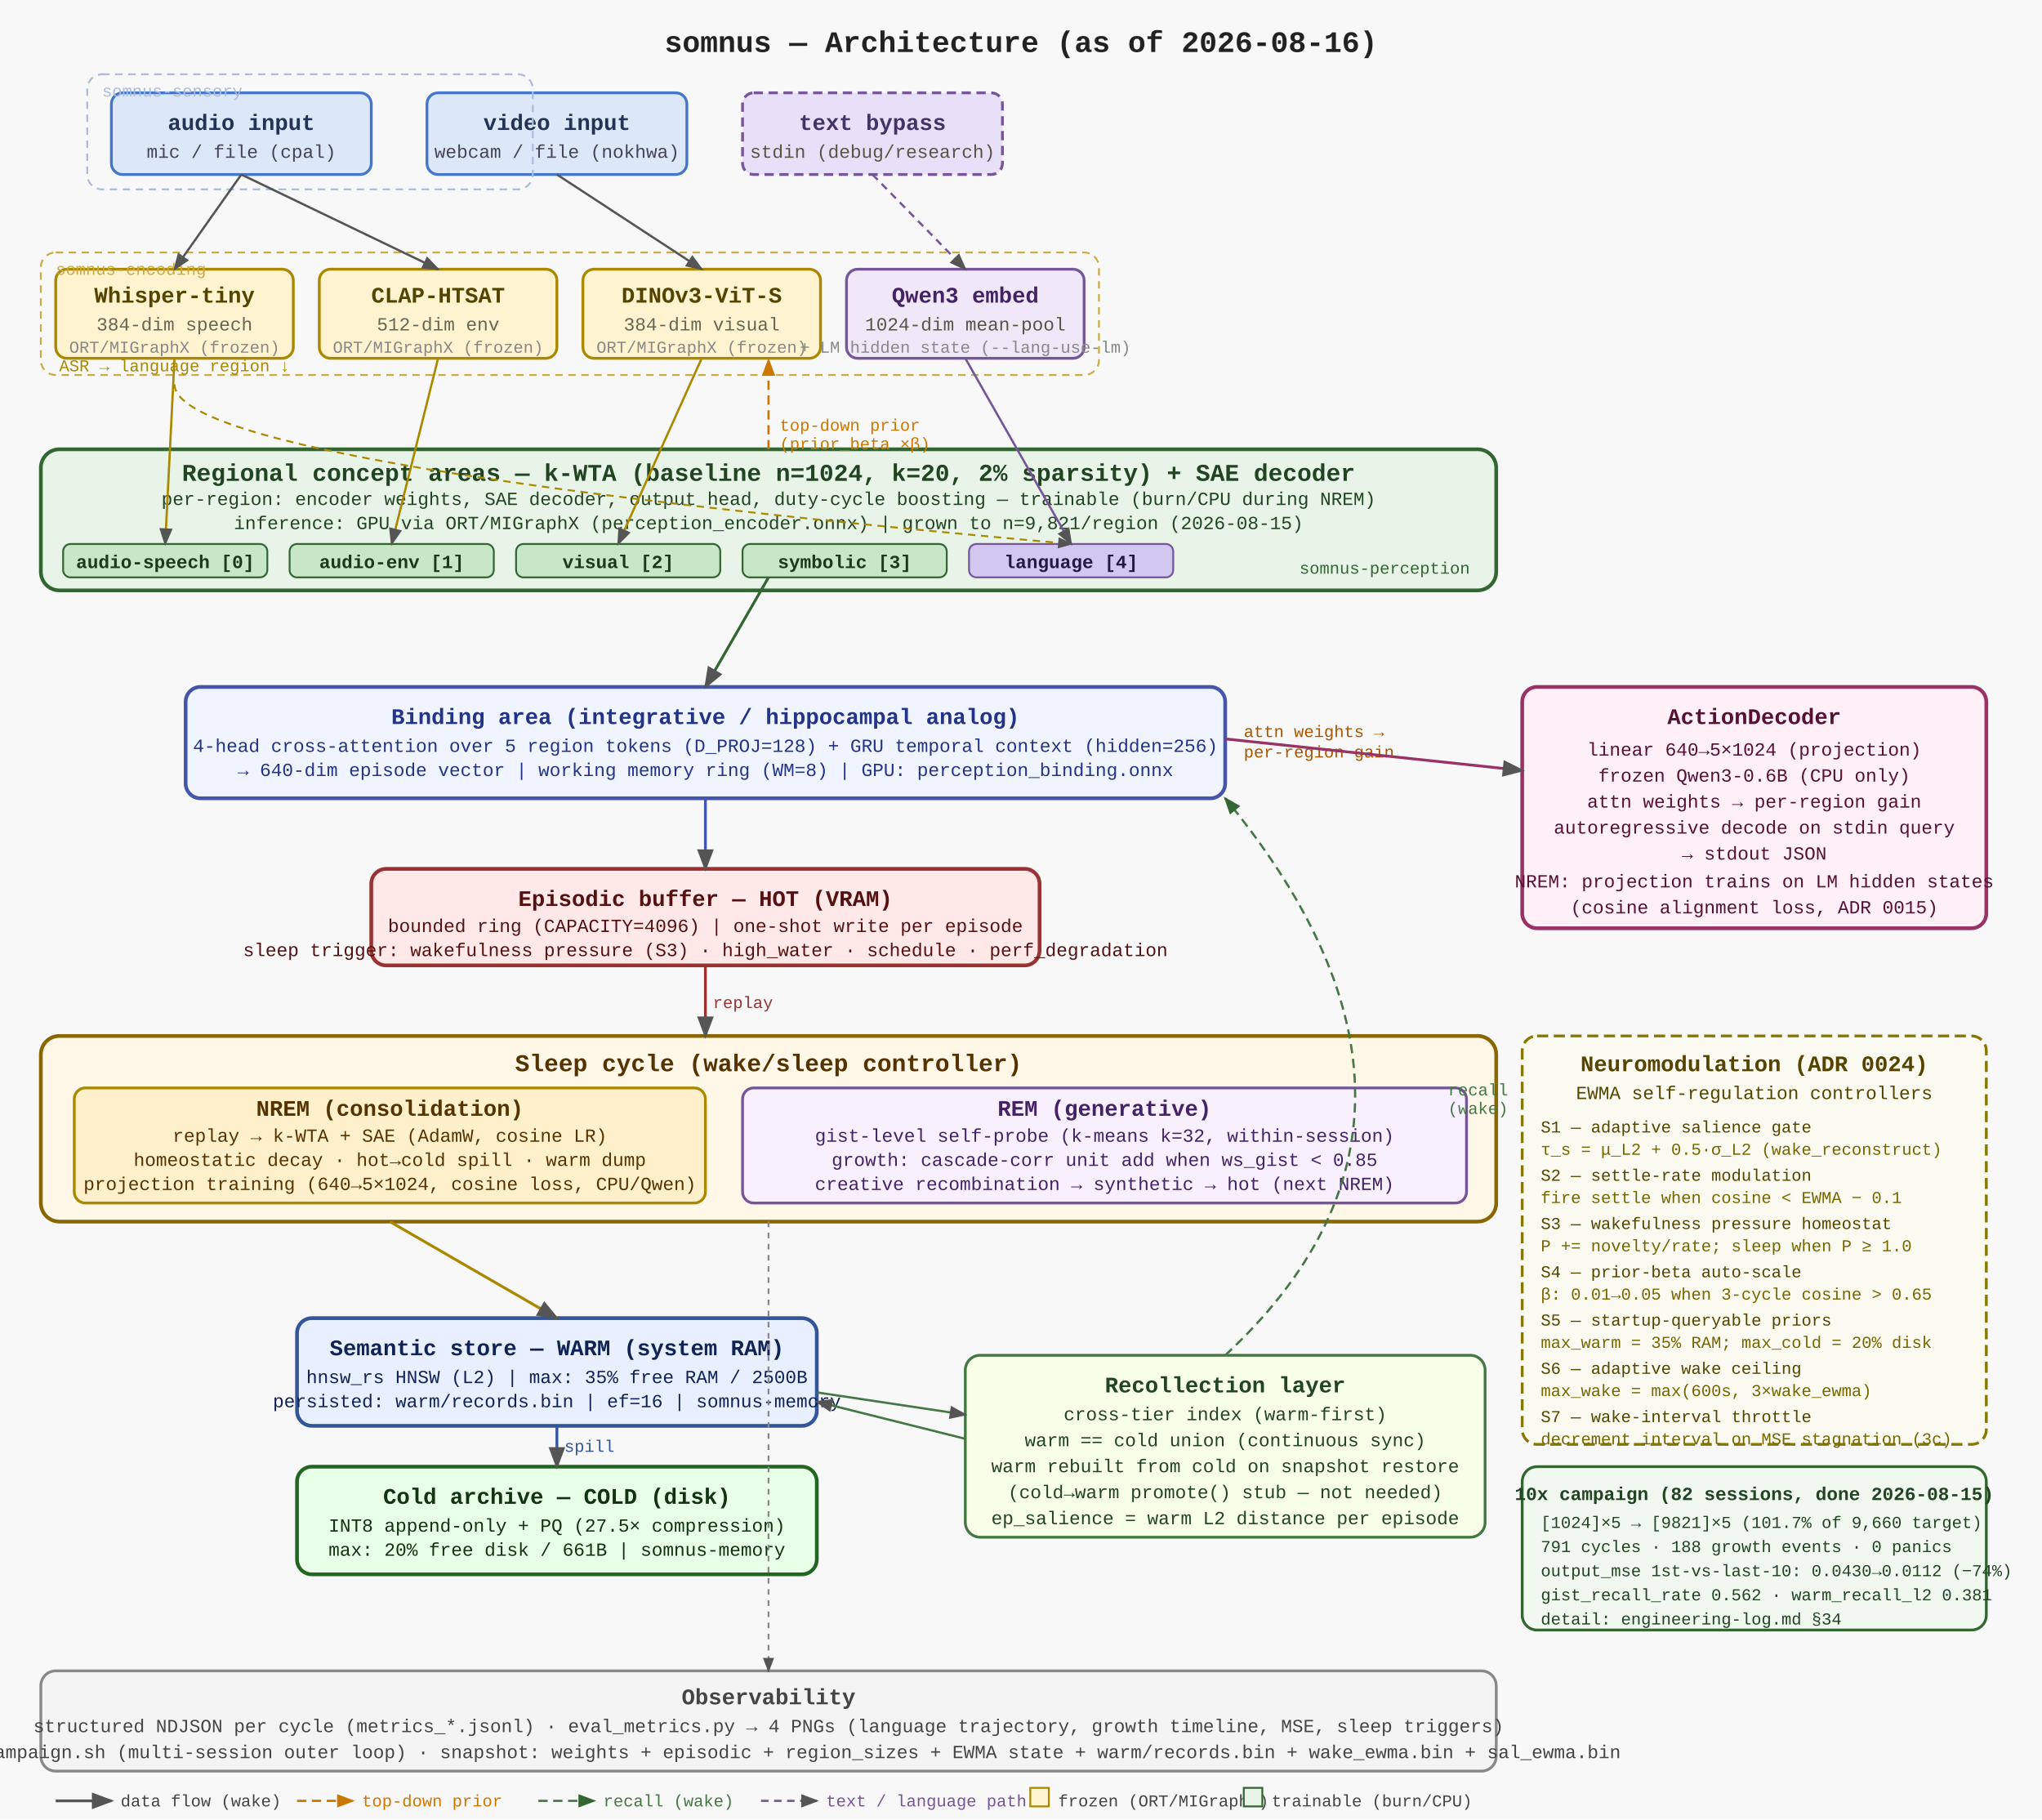
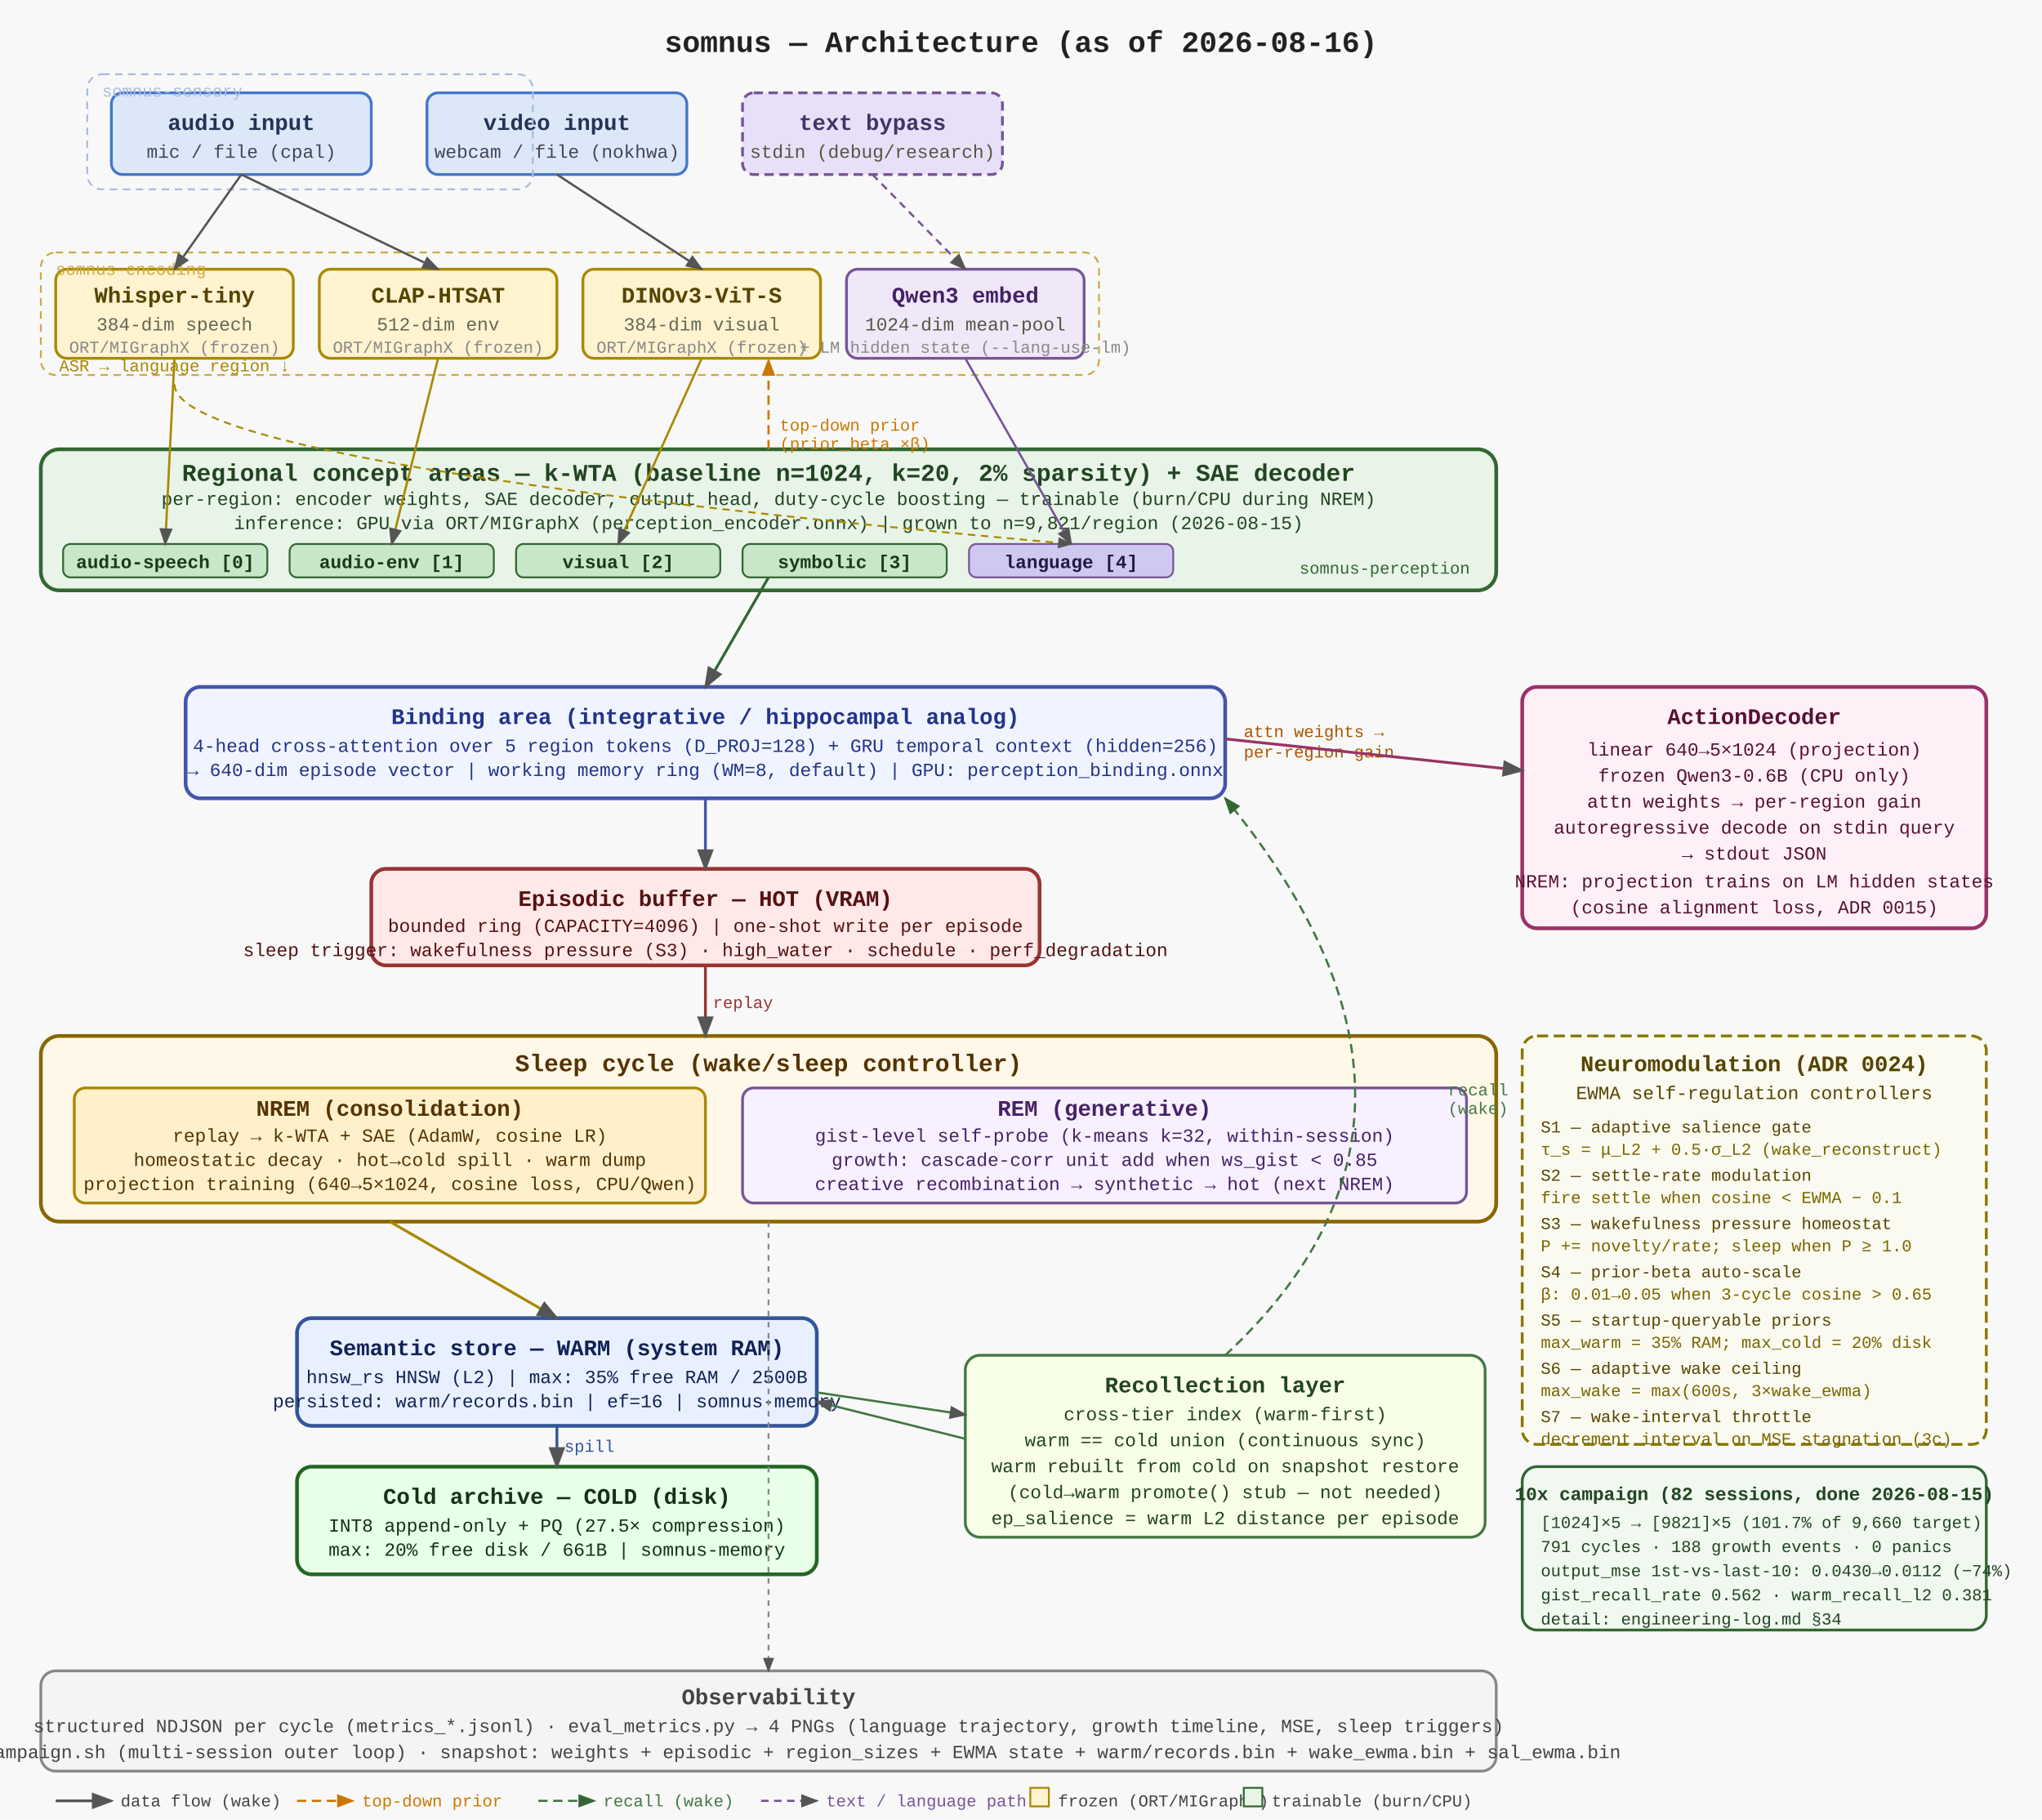
<svg xmlns="http://www.w3.org/2000/svg" viewBox="0 0 1100 980" font-family="monospace, 'Courier New'" font-size="12">
  <defs>
    <marker id="arrow" markerWidth="8" markerHeight="6" refX="7" refY="3" orient="auto">
      <polygon points="0 0, 8 3, 0 6" fill="#555" />
    </marker>
    <marker id="arrow-blue" markerWidth="8" markerHeight="6" refX="7" refY="3" orient="auto">
      <polygon points="0 0, 8 3, 0 6" fill="#4477cc" />
    </marker>
    <marker id="arrow-orange" markerWidth="8" markerHeight="6" refX="7" refY="3" orient="auto">
      <polygon points="0 0, 8 3, 0 6" fill="#cc7700" />
    </marker>
    <marker id="arrow-green" markerWidth="8" markerHeight="6" refX="7" refY="3" orient="auto">
      <polygon points="0 0, 8 3, 0 6" fill="#336633" />
    </marker>
  </defs>
  <rect width="1100" height="980" fill="#f8f8f8" />
  <text x="550" y="28" text-anchor="middle" font-size="16" font-weight="bold" fill="#222">somnus — Architecture (as of 2026-08-16)</text>
  <rect x="60" y="50" width="140" height="44" rx="6" fill="#dce8f8" stroke="#4477cc" stroke-width="1.5" />
  <text x="130" y="70" text-anchor="middle" font-weight="bold" fill="#223355">audio input</text>
  <text x="130" y="85" text-anchor="middle" font-size="10" fill="#445">mic / file (cpal)</text>
  <rect x="230" y="50" width="140" height="44" rx="6" fill="#dce8f8" stroke="#4477cc" stroke-width="1.5" />
  <text x="300" y="70" text-anchor="middle" font-weight="bold" fill="#223355">video input</text>
  <text x="300" y="85" text-anchor="middle" font-size="10" fill="#445">webcam / file (nokhwa)</text>
  <rect x="400" y="50" width="140" height="44" rx="6" fill="#e8e0f8" stroke="#775599" stroke-width="1.5" stroke-dasharray="5,3" />
  <text x="470" y="70" text-anchor="middle" font-weight="bold" fill="#443366">text bypass</text>
  <text x="470" y="85" text-anchor="middle" font-size="10" fill="#554">stdin (debug/research)</text>
  <rect x="47" y="40" width="240" height="62" rx="8" fill="none" stroke="#aabbdd" stroke-width="1" stroke-dasharray="4,3" />
  <text x="55" y="52" font-size="9" fill="#aabbdd">somnus-sensory</text>
  <rect x="30" y="145" width="128" height="48" rx="6" fill="#fff3d0" stroke="#aa8800" stroke-width="1.5" />
  <text x="94" y="163" text-anchor="middle" font-weight="bold" fill="#554400">Whisper-tiny</text>
  <text x="94" y="178" text-anchor="middle" font-size="10" fill="#665">384-dim speech</text>
  <text x="94" y="190" text-anchor="middle" font-size="9" fill="#888">ORT/MIGraphX (frozen)</text>
  <rect x="172" y="145" width="128" height="48" rx="6" fill="#fff3d0" stroke="#aa8800" stroke-width="1.5" />
  <text x="236" y="163" text-anchor="middle" font-weight="bold" fill="#554400">CLAP-HTSAT</text>
  <text x="236" y="178" text-anchor="middle" font-size="10" fill="#665">512-dim env</text>
  <text x="236" y="190" text-anchor="middle" font-size="9" fill="#888">ORT/MIGraphX (frozen)</text>
  <rect x="314" y="145" width="128" height="48" rx="6" fill="#fff3d0" stroke="#aa8800" stroke-width="1.5" />
  <text x="378" y="163" text-anchor="middle" font-weight="bold" fill="#554400">DINOv3-ViT-S</text>
  <text x="378" y="178" text-anchor="middle" font-size="10" fill="#665">384-dim visual</text>
  <text x="378" y="190" text-anchor="middle" font-size="9" fill="#888">ORT/MIGraphX (frozen)</text>
  <rect x="456" y="145" width="128" height="48" rx="6" fill="#f0e8f8" stroke="#775599" stroke-width="1.5" />
  <text x="520" y="163" text-anchor="middle" font-weight="bold" fill="#442266">Qwen3 embed</text>
  <text x="520" y="178" text-anchor="middle" font-size="10" fill="#554">1024-dim mean-pool</text>
  <text x="520" y="190" text-anchor="middle" font-size="9" fill="#888">+ LM hidden state (--lang-use-lm)</text>
  <rect x="22" y="136" width="570" height="66" rx="8" fill="none" stroke="#ccaa44" stroke-width="1" stroke-dasharray="4,3" />
  <text x="30" y="148" font-size="9" fill="#ccaa44">somnus-encoding</text>
  <line x1="130" y1="94" x2="94" y2="145" stroke="#555" stroke-width="1.2" marker-end="url(#arrow)" />
  <line x1="130" y1="94" x2="236" y2="145" stroke="#555" stroke-width="1.2" marker-end="url(#arrow)" />
  <line x1="300" y1="94" x2="378" y2="145" stroke="#555" stroke-width="1.2" marker-end="url(#arrow)" />
  <line x1="470" y1="94" x2="520" y2="145" stroke="#775599" stroke-width="1.2" stroke-dasharray="4,3" marker-end="url(#arrow)" />
  <text x="94" y="200" text-anchor="middle" font-size="9" fill="#aa8800">ASR → language region ↓</text>
  <rect x="22" y="242" width="784" height="76" rx="10" fill="#e8f4e8" stroke="#336633" stroke-width="2" />
  <text x="414" y="259" text-anchor="middle" font-weight="bold" font-size="13" fill="#224422">Regional concept areas — k-WTA (baseline n=1024, k=20, 2% sparsity) + SAE decoder</text>
  <text x="414" y="272" text-anchor="middle" font-size="10" fill="#224422">per-region: encoder weights, SAE decoder, output head, duty-cycle boosting — trainable (burn/CPU during NREM)</text>
  <text x="414" y="285" text-anchor="middle" font-size="10" fill="#224422">inference: GPU via ORT/MIGraphX (perception_encoder.onnx)  |  grown to n=9,821/region (2026-08-15)</text>
  <rect x="34" y="293" width="110" height="18" rx="4" fill="#c8e6c8" stroke="#336633" stroke-width="1" />
  <text x="89" y="306" text-anchor="middle" font-size="10" font-weight="bold" fill="#1a3a1a">audio-speech  [0]</text>
  <rect x="156" y="293" width="110" height="18" rx="4" fill="#c8e6c8" stroke="#336633" stroke-width="1" />
  <text x="211" y="306" text-anchor="middle" font-size="10" font-weight="bold" fill="#1a3a1a">audio-env  [1]</text>
  <rect x="278" y="293" width="110" height="18" rx="4" fill="#c8e6c8" stroke="#336633" stroke-width="1" />
  <text x="333" y="306" text-anchor="middle" font-size="10" font-weight="bold" fill="#1a3a1a">visual  [2]</text>
  <rect x="400" y="293" width="110" height="18" rx="4" fill="#c8e6c8" stroke="#336633" stroke-width="1" />
  <text x="455" y="306" text-anchor="middle" font-size="10" font-weight="bold" fill="#1a3a1a">symbolic  [3]</text>
  <rect x="522" y="293" width="110" height="18" rx="4" fill="#d0c8f0" stroke="#775599" stroke-width="1" />
  <text x="577" y="306" text-anchor="middle" font-size="10" font-weight="bold" fill="#221a44">language  [4]</text>
  <text x="700" y="309" font-size="9" fill="#336633">somnus-perception</text>
  <line x1="94" y1="193" x2="89" y2="293" stroke="#aa8800" stroke-width="1.2" marker-end="url(#arrow)" />
  <line x1="236" y1="193" x2="211" y2="293" stroke="#aa8800" stroke-width="1.2" marker-end="url(#arrow)" />
  <line x1="378" y1="193" x2="333" y2="293" stroke="#aa8800" stroke-width="1.2" marker-end="url(#arrow)" />
  <line x1="520" y1="193" x2="577" y2="293" stroke="#775599" stroke-width="1.2" marker-end="url(#arrow)" />
  <path d="M 94 207 Q 94 250 577 293" stroke="#aa8800" stroke-width="1" fill="none" stroke-dasharray="4,3" marker-end="url(#arrow)" />
  <path d="M 414 242 Q 414 220 414 194" stroke="#cc7700" stroke-width="1.2" fill="none" stroke-dasharray="5,3" marker-end="url(#arrow-orange)" />
  <text x="420" y="232" font-size="9" fill="#cc7700">top-down prior</text>
  <text x="420" y="242" font-size="9" fill="#cc7700">(prior_beta ×β)</text>
  <rect x="100" y="370" width="560" height="60" rx="8" fill="#f0f4ff" stroke="#4455aa" stroke-width="2" />
  <text x="380" y="390" text-anchor="middle" font-weight="bold" fill="#223388">Binding area (integrative / hippocampal analog)</text>
  <text x="380" y="405" text-anchor="middle" font-size="10" fill="#223388">4-head cross-attention over 5 region tokens (D_PROJ=128) + GRU temporal context (hidden=256)</text>
-   <text x="380" y="418" text-anchor="middle" font-size="10" fill="#223388">→ 640-dim episode vector   |  working memory ring (WM=8)   |  GPU: perception_binding.onnx</text>
+   <text x="380" y="418" text-anchor="middle" font-size="10" fill="#223388">→ 640-dim episode vector   |  working memory ring (WM=8, default)   |  GPU: perception_binding.onnx</text>
  <text x="670" y="397" font-size="9" fill="#aa5500">attn weights →</text>
  <text x="670" y="408" font-size="9" fill="#aa5500">per-region gain</text>
  <line x1="414" y1="311" x2="380" y2="370" stroke="#336633" stroke-width="1.5" marker-end="url(#arrow)" />
  <rect x="200" y="468" width="360" height="52" rx="8" fill="#ffe8e8" stroke="#993333" stroke-width="2" />
  <text x="380" y="488" text-anchor="middle" font-weight="bold" fill="#551111">Episodic buffer — HOT (VRAM)</text>
  <text x="380" y="502" text-anchor="middle" font-size="10" fill="#551111">bounded ring (CAPACITY=4096)  |  one-shot write per episode</text>
  <text x="380" y="515" text-anchor="middle" font-size="10" fill="#551111">sleep trigger: wakefulness pressure (S3) · high_water · schedule · perf_degradation</text>
  <line x1="380" y1="430" x2="380" y2="468" stroke="#4455aa" stroke-width="1.5" marker-end="url(#arrow)" />
  <rect x="22" y="558" width="784" height="100" rx="10" fill="#fff8e8" stroke="#886600" stroke-width="2" />
  <text x="414" y="577" text-anchor="middle" font-weight="bold" font-size="13" fill="#553300">Sleep cycle (wake/sleep controller)</text>
  <rect x="40" y="586" width="340" height="62" rx="6" fill="#fff0cc" stroke="#aa8800" stroke-width="1.5" />
  <text x="210" y="601" text-anchor="middle" font-weight="bold" fill="#553300">NREM (consolidation)</text>
  <text x="210" y="615" text-anchor="middle" font-size="10" fill="#553300">replay → k-WTA + SAE (AdamW, cosine LR)</text>
  <text x="210" y="628" text-anchor="middle" font-size="10" fill="#553300">homeostatic decay · hot→cold spill · warm dump</text>
  <text x="210" y="641" text-anchor="middle" font-size="10" fill="#553300">projection training (640→5×1024, cosine loss, CPU/Qwen)</text>
  <rect x="400" y="586" width="390" height="62" rx="6" fill="#f8f0ff" stroke="#775599" stroke-width="1.5" />
  <text x="595" y="601" text-anchor="middle" font-weight="bold" fill="#442266">REM (generative)</text>
  <text x="595" y="615" text-anchor="middle" font-size="10" fill="#442266">gist-level self-probe (k-means k=32, within-session)</text>
  <text x="595" y="628" text-anchor="middle" font-size="10" fill="#442266">growth: cascade-corr unit add when ws_gist &lt; 0.85</text>
  <text x="595" y="641" text-anchor="middle" font-size="10" fill="#442266">creative recombination → synthetic → hot (next NREM)</text>
  <line x1="380" y1="520" x2="380" y2="558" stroke="#993333" stroke-width="1.5" marker-end="url(#arrow)" />
  <text x="384" y="543" font-size="9" fill="#993333">replay</text>
  <rect x="160" y="710" width="280" height="58" rx="8" fill="#e8f0ff" stroke="#335599" stroke-width="2" />
  <text x="300" y="730" text-anchor="middle" font-weight="bold" fill="#112255">Semantic store — WARM (system RAM)</text>
  <text x="300" y="745" text-anchor="middle" font-size="10" fill="#112255">hnsw_rs HNSW (L2)  |  max: 35% free RAM / 2500B</text>
  <text x="300" y="758" text-anchor="middle" font-size="10" fill="#112255">persisted: warm/records.bin  |  ef=16  |  somnus-memory</text>
  <rect x="160" y="790" width="280" height="58" rx="8" fill="#e8ffe8" stroke="#226622" stroke-width="2" />
  <text x="300" y="810" text-anchor="middle" font-weight="bold" fill="#113311">Cold archive — COLD (disk)</text>
  <text x="300" y="825" text-anchor="middle" font-size="10" fill="#113311">INT8 append-only + PQ (27.5× compression)</text>
  <text x="300" y="838" text-anchor="middle" font-size="10" fill="#113311">max: 20% free disk / 661B  |  somnus-memory</text>
  <rect x="520" y="730" width="280" height="98" rx="8" fill="#f8ffe8" stroke="#447744" stroke-width="1.5" />
  <text x="660" y="750" text-anchor="middle" font-weight="bold" fill="#224422">Recollection layer</text>
  <text x="660" y="765" text-anchor="middle" font-size="10" fill="#224422">cross-tier index (warm-first)</text>
  <text x="660" y="779" text-anchor="middle" font-size="10" fill="#224422">warm == cold union (continuous sync)</text>
  <text x="660" y="793" text-anchor="middle" font-size="10" fill="#224422">warm rebuilt from cold on snapshot restore</text>
  <text x="660" y="807" text-anchor="middle" font-size="10" fill="#224422">(cold→warm promote() stub — not needed)</text>
  <text x="660" y="821" text-anchor="middle" font-size="10" fill="#224422">ep_salience = warm L2 distance per episode</text>
  <line x1="210" y1="658" x2="300" y2="710" stroke="#aa8800" stroke-width="1.5" marker-end="url(#arrow)" />
  <line x1="300" y1="768" x2="300" y2="790" stroke="#335599" stroke-width="1.5" marker-end="url(#arrow)" />
  <text x="304" y="782" font-size="9" fill="#335599">spill</text>
  <line x1="440" y1="750" x2="520" y2="762" stroke="#447744" stroke-width="1.2" marker-end="url(#arrow)" />
  <line x1="520" y1="775" x2="440" y2="755" stroke="#447744" stroke-width="1.2" marker-end="url(#arrow)" />
  <path d="M 660 730 Q 800 600 660 430" stroke="#447744" stroke-width="1.2" fill="none" stroke-dasharray="5,3" marker-end="url(#arrow-green)" />
  <text x="780" y="590" font-size="9" fill="#447744">recall</text>
  <text x="780" y="600" font-size="9" fill="#447744">(wake)</text>
  <rect x="820" y="370" width="250" height="130" rx="8" fill="#fff0f8" stroke="#993366" stroke-width="2" />
  <text x="945" y="390" text-anchor="middle" font-weight="bold" fill="#551133">ActionDecoder</text>
  <text x="945" y="407" text-anchor="middle" font-size="10" fill="#551133">linear 640→5×1024 (projection)</text>
  <text x="945" y="421" text-anchor="middle" font-size="10" fill="#551133">frozen Qwen3-0.6B (CPU only)</text>
  <text x="945" y="435" text-anchor="middle" font-size="10" fill="#551133">attn weights → per-region gain</text>
  <text x="945" y="449" text-anchor="middle" font-size="10" fill="#551133">autoregressive decode on stdin query</text>
  <text x="945" y="463" text-anchor="middle" font-size="10" fill="#551133">→ stdout JSON</text>
  <text x="945" y="478" text-anchor="middle" font-size="10" fill="#551133">NREM: projection trains on LM hidden states</text>
  <text x="945" y="492" text-anchor="middle" font-size="10" fill="#551133">(cosine alignment loss, ADR 0015)</text>
  <line x1="660" y1="398" x2="820" y2="415" stroke="#993366" stroke-width="1.5" marker-end="url(#arrow)" />
  <rect x="820" y="558" width="250" height="220" rx="8" fill="#fafaf0" stroke="#887700" stroke-width="1.5" stroke-dasharray="6,3" />
  <text x="945" y="577" text-anchor="middle" font-weight="bold" fill="#554400">Neuromodulation (ADR 0024)</text>
  <text x="945" y="592" text-anchor="middle" font-size="10" fill="#554400">EWMA self-regulation controllers</text>
  <text x="830" y="610" font-size="9" fill="#554400">S1 — adaptive salience gate</text>
  <text x="830" y="622" font-size="9" fill="#776600">   τ_s = μ_L2 + 0.5·σ_L2  (wake_reconstruct)</text>
  <text x="830" y="636" font-size="9" fill="#554400">S2 — settle-rate modulation</text>
  <text x="830" y="648" font-size="9" fill="#776600">   fire settle when cosine &lt; EWMA − 0.1</text>
  <text x="830" y="662" font-size="9" fill="#554400">S3 — wakefulness pressure homeostat</text>
  <text x="830" y="674" font-size="9" fill="#776600">   P += novelty/rate; sleep when P ≥ 1.0</text>
  <text x="830" y="688" font-size="9" fill="#554400">S4 — prior-beta auto-scale</text>
  <text x="830" y="700" font-size="9" fill="#776600">   β: 0.01→0.05 when 3-cycle cosine &gt; 0.65</text>
  <text x="830" y="714" font-size="9" fill="#554400">S5 — startup-queryable priors</text>
  <text x="830" y="726" font-size="9" fill="#776600">   max_warm = 35% RAM; max_cold = 20% disk</text>
  <text x="830" y="740" font-size="9" fill="#554400">S6 — adaptive wake ceiling</text>
  <text x="830" y="752" font-size="9" fill="#776600">   max_wake = max(600s, 3×wake_ewma)</text>
  <text x="830" y="766" font-size="9" fill="#554400">S7 — wake-interval throttle</text>
  <text x="830" y="778" text-anchor="start" font-size="9" fill="#776600">   decrement interval on MSE stagnation (3c)</text>
  <rect x="820" y="790" width="250" height="88" rx="8" fill="#f0f8f0" stroke="#336633" stroke-width="1.5" />
  <text x="945" y="808" text-anchor="middle" font-weight="bold" font-size="10" fill="#224422">10x campaign (82 sessions, done 2026-08-15)</text>
  <text x="830" y="823" font-size="9" fill="#224422">[1024]×5 → [9821]×5 (101.7% of 9,660 target)</text>
  <text x="830" y="836" font-size="9" fill="#224422">791 cycles · 188 growth events · 0 panics</text>
  <text x="830" y="849" font-size="9" fill="#224422">output_mse 1st-vs-last-10: 0.0430→0.0112 (−74%)</text>
  <text x="830" y="862" font-size="9" fill="#224422">gist_recall_rate 0.562 · warm_recall_l2 0.381</text>
  <text x="830" y="875" font-size="9" fill="#224422">detail: engineering-log.md §34</text>
  <rect x="22" y="900" width="784" height="54" rx="8" fill="#f4f4f4" stroke="#888" stroke-width="1.5" />
  <text x="414" y="918" text-anchor="middle" font-weight="bold" fill="#444">Observability</text>
  <text x="414" y="933" text-anchor="middle" font-size="10" fill="#444">structured NDJSON per cycle (metrics_*.jsonl)  ·  eval_metrics.py → 4 PNGs (language trajectory, growth timeline, MSE, sleep triggers)</text>
  <text x="414" y="947" text-anchor="middle" font-size="10" fill="#444">train_campaign.sh (multi-session outer loop)  ·  snapshot: weights + episodic + region_sizes + EWMA state + warm/records.bin + wake_ewma.bin + sal_ewma.bin</text>
  <line x1="414" y1="658" x2="414" y2="900" stroke="#888" stroke-width="1" stroke-dasharray="3,3" marker-end="url(#arrow)" />
  <rect x="22" y="960" width="784" height="16" rx="4" fill="none" />
  <line x1="30" y1="970" x2="60" y2="970" stroke="#555" stroke-width="1.5" marker-end="url(#arrow)" />
  <text x="65" y="973" font-size="9" fill="#444">data flow (wake)</text>
  <line x1="160" y1="970" x2="190" y2="970" stroke="#cc7700" stroke-width="1.2" stroke-dasharray="5,3" marker-end="url(#arrow-orange)" />
  <text x="195" y="973" font-size="9" fill="#cc7700">top-down prior</text>
  <line x1="290" y1="970" x2="320" y2="970" stroke="#447744" stroke-width="1.2" stroke-dasharray="5,3" marker-end="url(#arrow-green)" />
  <text x="325" y="973" font-size="9" fill="#447744">recall (wake)</text>
  <line x1="410" y1="970" x2="440" y2="970" stroke="#775599" stroke-width="1.2" stroke-dasharray="4,3" marker-end="url(#arrow)" />
  <text x="445" y="973" font-size="9" fill="#775599">text / language path</text>
  <rect x="555" y="963" width="10" height="10" fill="#fff3d0" stroke="#aa8800" stroke-width="1" />
  <text x="570" y="973" font-size="9" fill="#444">frozen (ORT/MIGraphX)</text>
  <rect x="670" y="963" width="10" height="10" fill="#e8f4e8" stroke="#336633" stroke-width="1" />
  <text x="685" y="973" font-size="9" fill="#444">trainable (burn/CPU)</text>
</svg>
